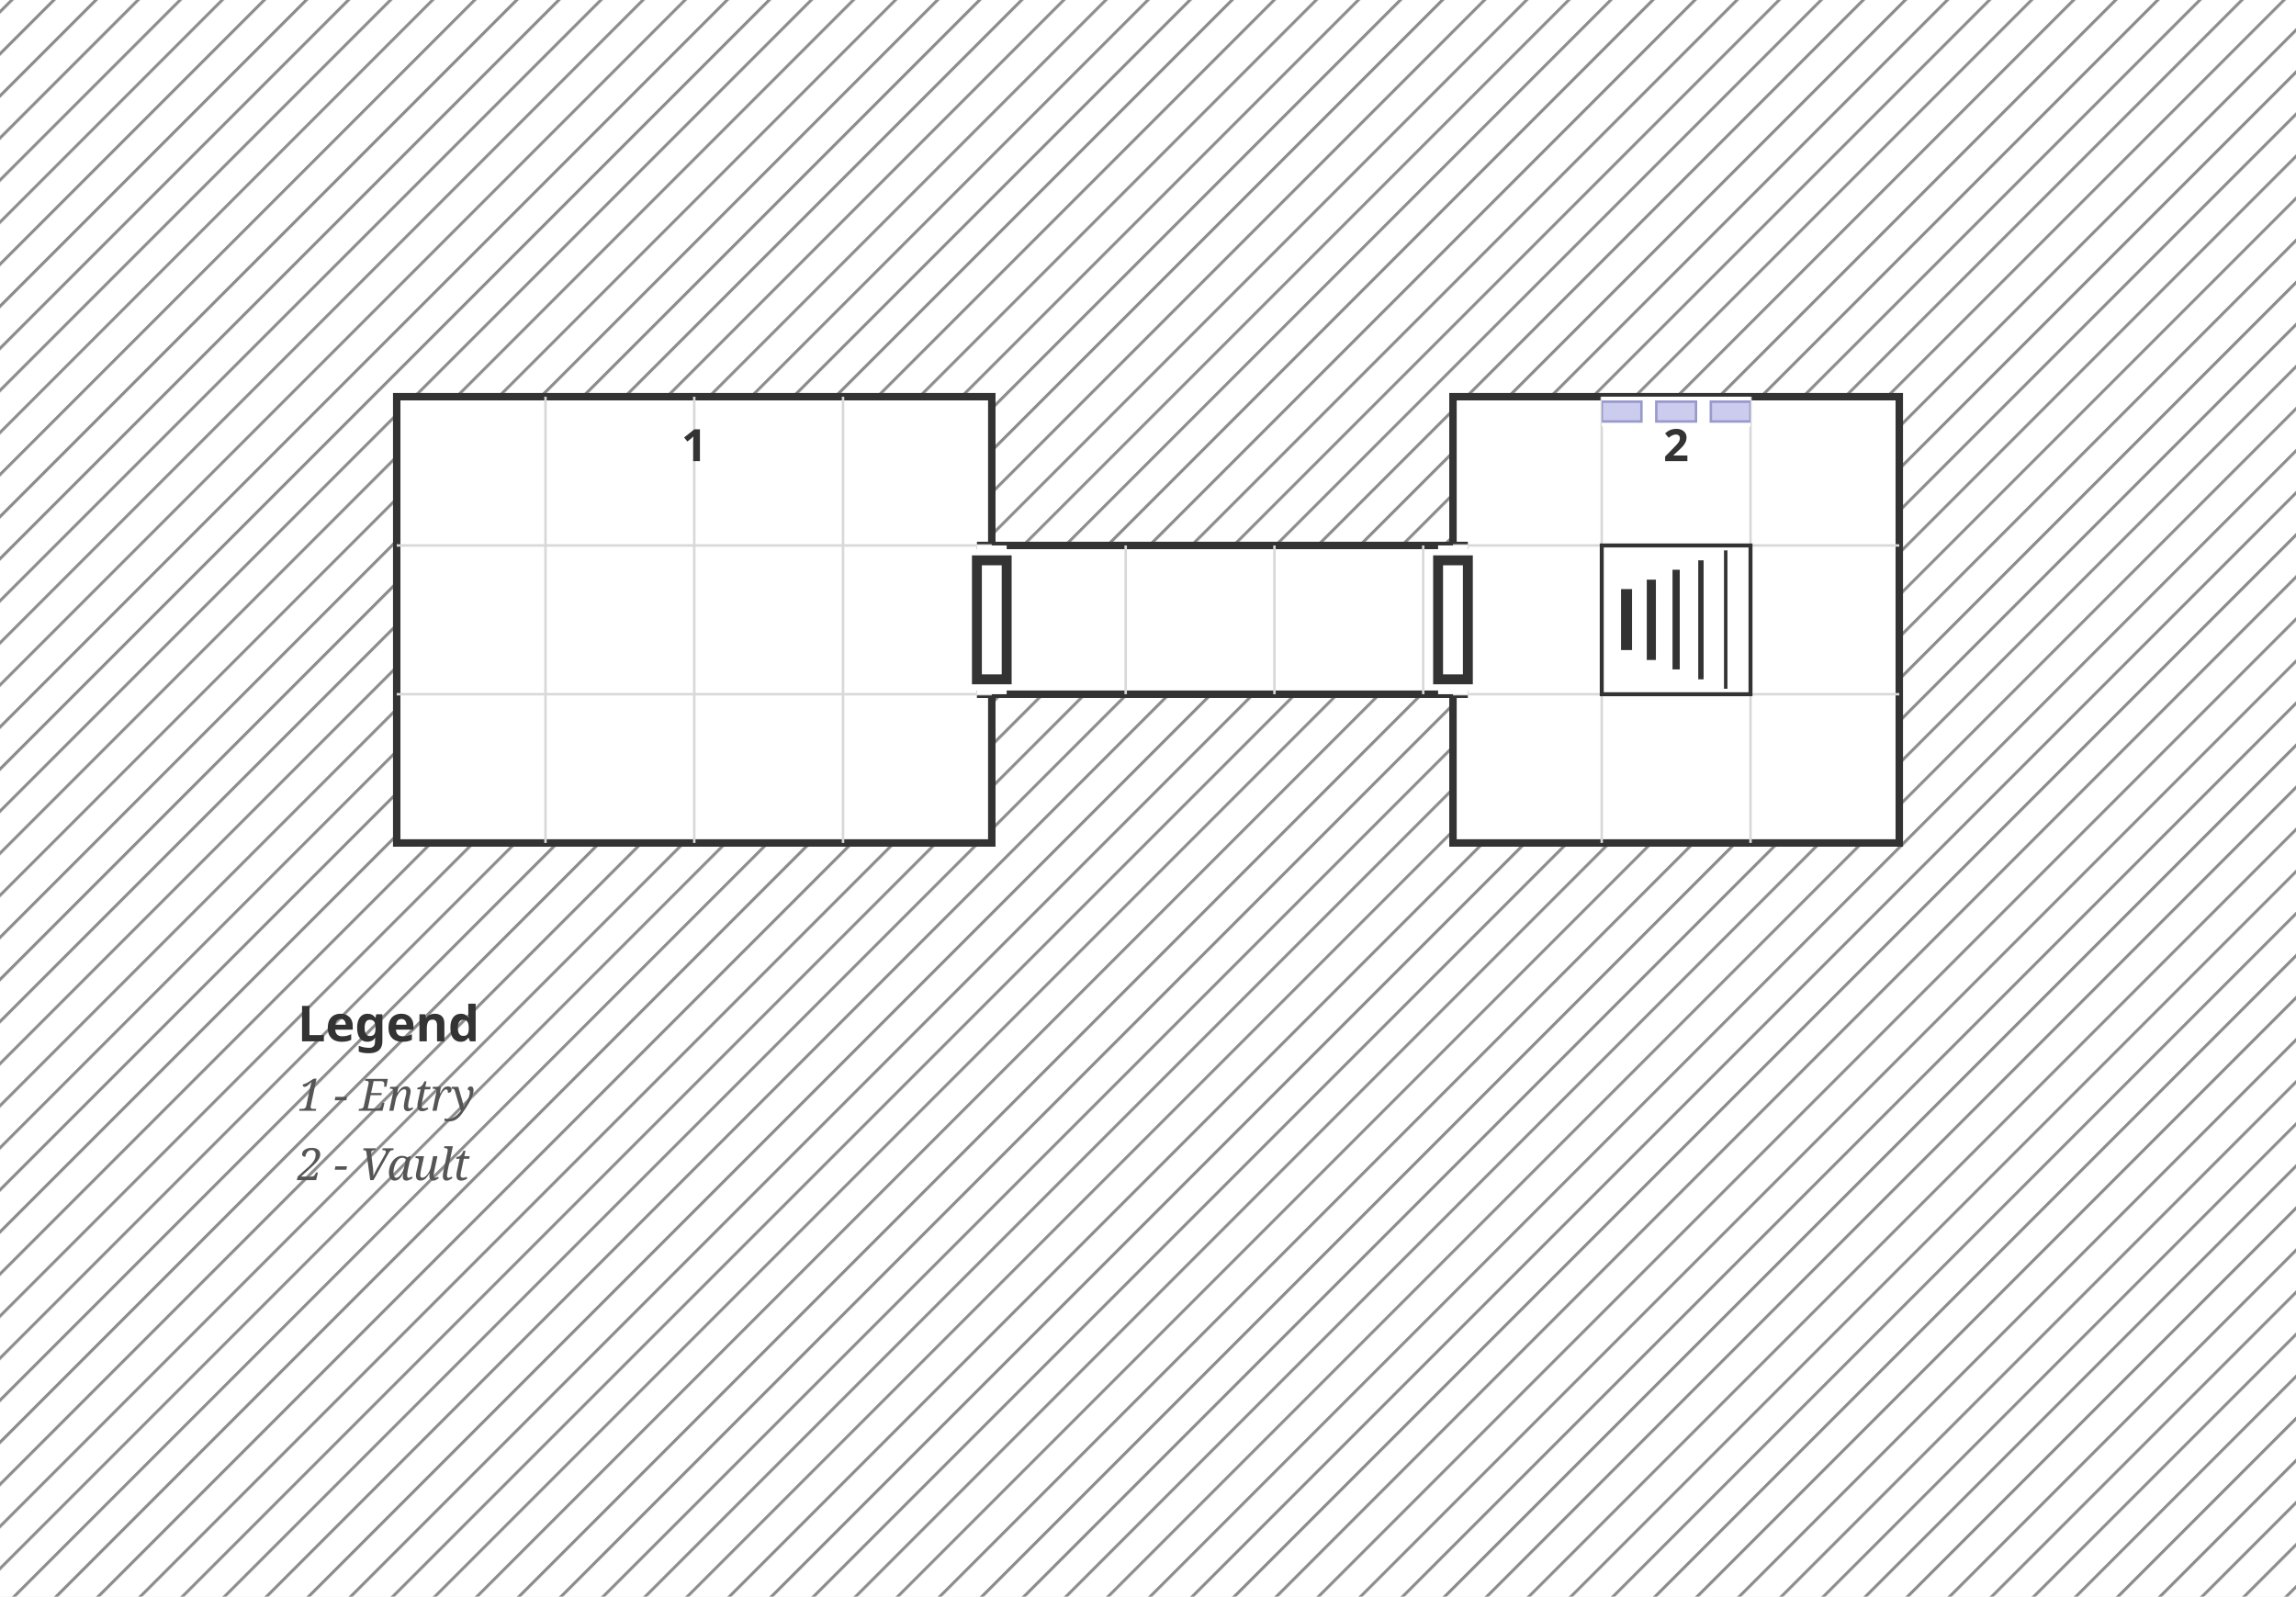
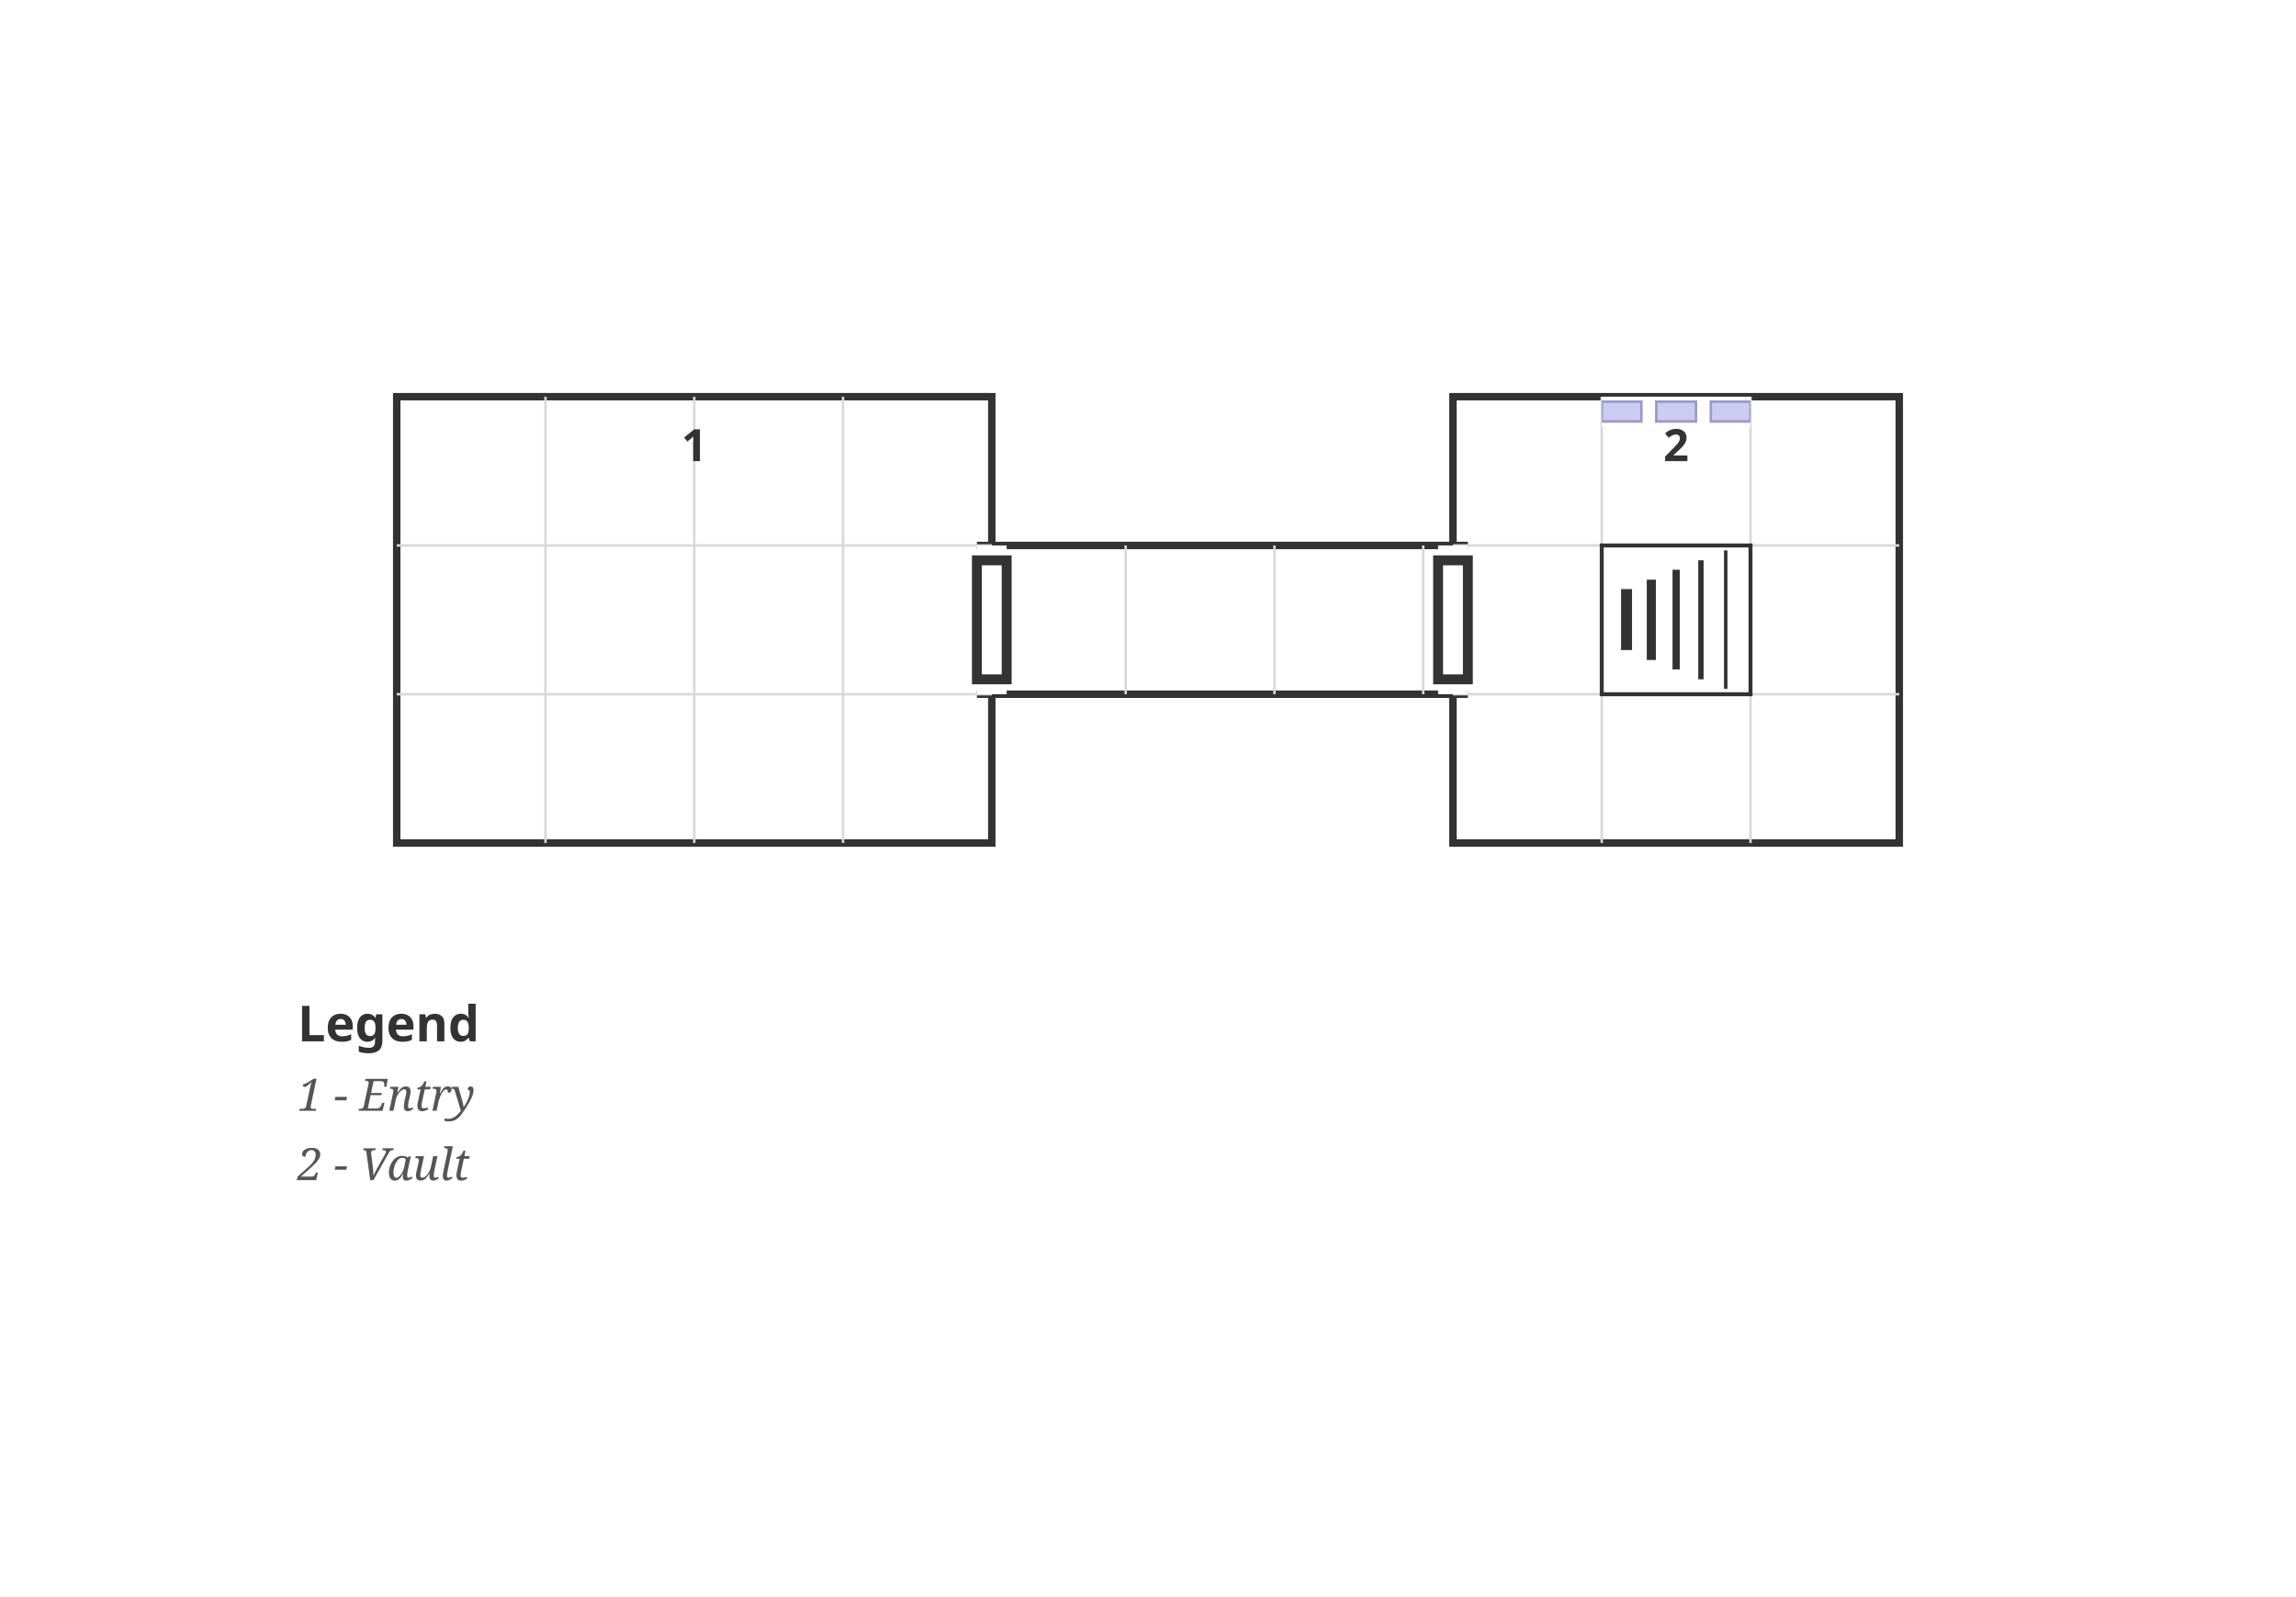
<svg xmlns="http://www.w3.org/2000/svg" viewBox="-140 -125 463 322" width="463" height="322">
  <defs>
    <pattern id="hatch" width="6" height="6" patternTransform="rotate(45 0 0)" patternUnits="userSpaceOnUse">
      <line x1="0" y1="0" x2="0" y2="6" stroke="#888" stroke-width="1.2" />
    </pattern>
    <symbol id="door-open" viewBox="0 0 30 30">
      <rect x="0" y="12" width="30" height="6" fill="white" />
      <rect x="0" y="11" width="4" height="8" fill="#333" />
      <rect x="26" y="11" width="4" height="8" fill="#333" />
    </symbol>
    <symbol id="door-closed" viewBox="0 0 30 30">
      <rect x="0" y="12" width="30" height="6" fill="white" />
      <rect x="2" y="13" width="26" height="4" fill="#333" />
    </symbol>
    <symbol id="door-locked" viewBox="0 0 30 30">
      <rect x="0" y="12" width="30" height="6" fill="white" />
      <rect x="2" y="11" width="26" height="8" fill="#333" />
      <rect x="4" y="13" width="22" height="4" fill="white" />
    </symbol>
    <symbol id="door-secret" viewBox="0 0 30 30">
      <line x1="0" y1="15" x2="30" y2="15" stroke="#888" stroke-width="1.2" stroke-dasharray="6,6" />
    </symbol>
    <symbol id="feat-ladder" viewBox="0 0 30 30">
      <line x1="8" y1="3" x2="8" y2="27" stroke="#333" stroke-width="1.5" />
      <line x1="22" y1="3" x2="22" y2="27" stroke="#333" stroke-width="1.5" />
      <line x1="8" y1="7" x2="22" y2="7" stroke="#333" stroke-width="1" />
      <line x1="8" y1="13" x2="22" y2="13" stroke="#333" stroke-width="1" />
      <line x1="8" y1="19" x2="22" y2="19" stroke="#333" stroke-width="1" />
      <line x1="8" y1="25" x2="22" y2="25" stroke="#333" stroke-width="1" />
    </symbol>
    <symbol id="feat-window" viewBox="0 0 30 6">
      <rect x="0" y="0" width="30" height="6" fill="white" />
      <rect x="0" y="1" width="8" height="4" fill="#cce" stroke="#99c" stroke-width="0.5" />
      <rect x="11" y="1" width="8" height="4" fill="#cce" stroke="#99c" stroke-width="0.5" />
      <rect x="22" y="1" width="8" height="4" fill="#cce" stroke="#99c" stroke-width="0.5" />
    </symbol>
  </defs>
  <rect x="-140" y="-125" width="463" height="322" fill="white" />
-   <rect x="-140" y="-125" width="463" height="322" fill="url(#hatch)" />
  <rect x="57" y="-15" width="99" height="30" fill="white" />
  <rect x="-60" y="-45" width="120" height="90" fill="white" />
  <rect x="153" y="-45" width="90" height="90" fill="white" />
  <line x1="57" y1="-15" x2="156" y2="-15" stroke="#333" stroke-width="1.5" />
  <line x1="57" y1="15" x2="156" y2="15" stroke="#333" stroke-width="1.5" />
  <rect x="-60" y="-45" width="120" height="90" fill="none" stroke="#333" stroke-width="1.5" />
  <rect x="153" y="-45" width="90" height="90" fill="none" stroke="#333" stroke-width="1.5" />
  <line x1="-30" y1="-45" x2="-30" y2="45" stroke="#d8d8d8" stroke-width="0.5" />
  <line x1="0" y1="-45" x2="0" y2="45" stroke="#d8d8d8" stroke-width="0.5" />
  <line x1="30" y1="-45" x2="30" y2="45" stroke="#d8d8d8" stroke-width="0.5" />
  <line x1="-60" y1="-15" x2="60" y2="-15" stroke="#d8d8d8" stroke-width="0.5" />
  <line x1="-60" y1="15" x2="60" y2="15" stroke="#d8d8d8" stroke-width="0.5" />
  <line x1="183" y1="-45" x2="183" y2="45" stroke="#d8d8d8" stroke-width="0.5" />
  <line x1="213" y1="-45" x2="213" y2="45" stroke="#d8d8d8" stroke-width="0.5" />
  <line x1="153" y1="-15" x2="243" y2="-15" stroke="#d8d8d8" stroke-width="0.5" />
  <line x1="153" y1="15" x2="243" y2="15" stroke="#d8d8d8" stroke-width="0.5" />
  <line x1="87" y1="-15" x2="87" y2="15" stroke="#d8d8d8" stroke-width="0.5" />
  <line x1="117" y1="-15" x2="117" y2="15" stroke="#d8d8d8" stroke-width="0.5" />
  <line x1="147" y1="-15" x2="147" y2="15" stroke="#d8d8d8" stroke-width="0.5" />
  <g transform="rotate(270,198,0)">
    <rect x="183" y="-15" width="30" height="30" fill="white" stroke="#333" stroke-width="0.8" />
    <line x1="191.9" y1="-10.0" x2="204.2" y2="-10.0" stroke="#333" stroke-width="2.22" />
    <line x1="189.9" y1="-5.0" x2="206.1" y2="-5.0" stroke="#333" stroke-width="1.84" />
    <line x1="188.0" y1="0.0" x2="208.1" y2="0.0" stroke="#333" stroke-width="1.46" />
    <line x1="186.0" y1="5.0" x2="210.0" y2="5.0" stroke="#333" stroke-width="1.08" />
    <line x1="184.1" y1="10.0" x2="212.0" y2="10.0" stroke="#333" stroke-width="0.70" />
  </g>
  <use href="#feat-window" x="183" y="-45" width="30" height="6" transform="rotate(180,198,-42)" />
  <use href="#door-locked" x="45" y="-15" width="30" height="30" preserveAspectRatio="none" transform="rotate(90,60,0)" />
  <use href="#door-locked" x="138" y="-15" width="30" height="30" preserveAspectRatio="none" transform="rotate(90,153,0)" />
  <text x="0" y="-32" text-anchor="middle" dominant-baseline="auto" fill="#333" font-size="9" font-family="sans-serif" font-weight="bold">1</text>
  <text x="198" y="-32" text-anchor="middle" dominant-baseline="auto" fill="#333" font-size="9" font-family="sans-serif" font-weight="bold">2</text>
  <text x="-80" y="85" fill="#333" font-size="10" font-family="sans-serif" font-weight="bold">Legend</text>
  <text x="-80" y="99" fill="#555" font-size="9" font-family="serif" font-style="italic">1 - Entry</text>
  <text x="-80" y="113" fill="#555" font-size="9" font-family="serif" font-style="italic">2 - Vault</text>
</svg>
